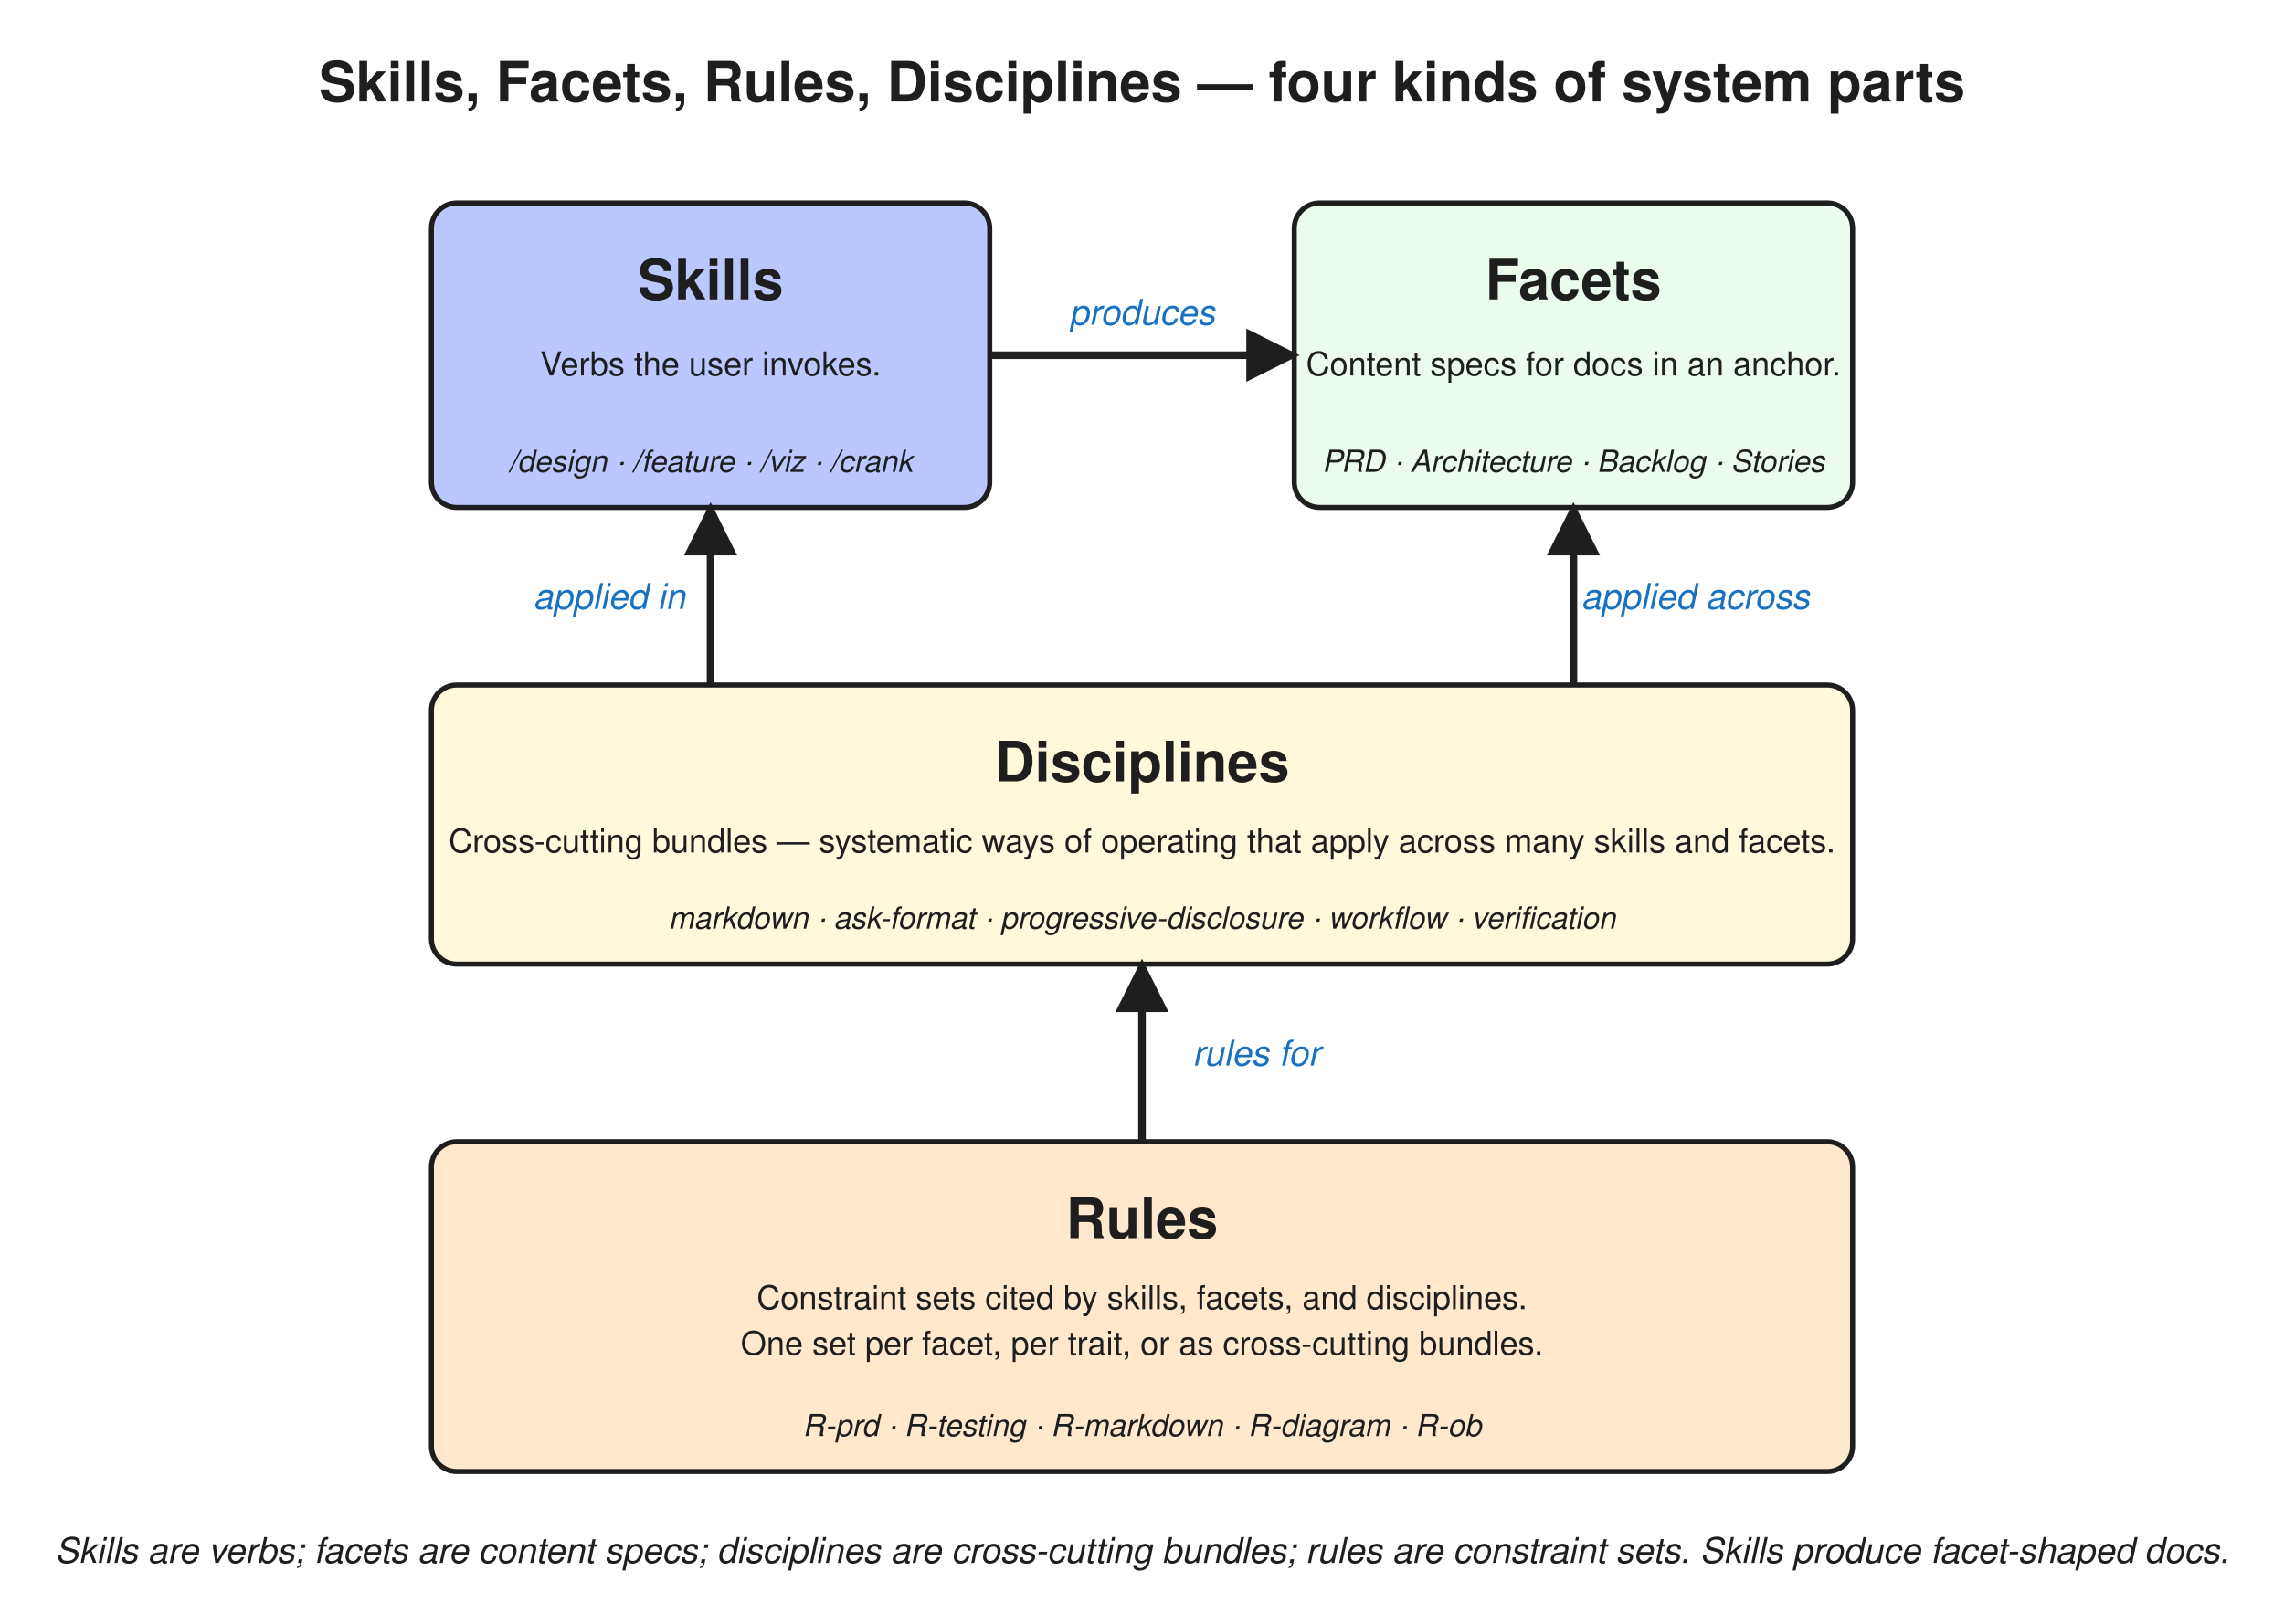
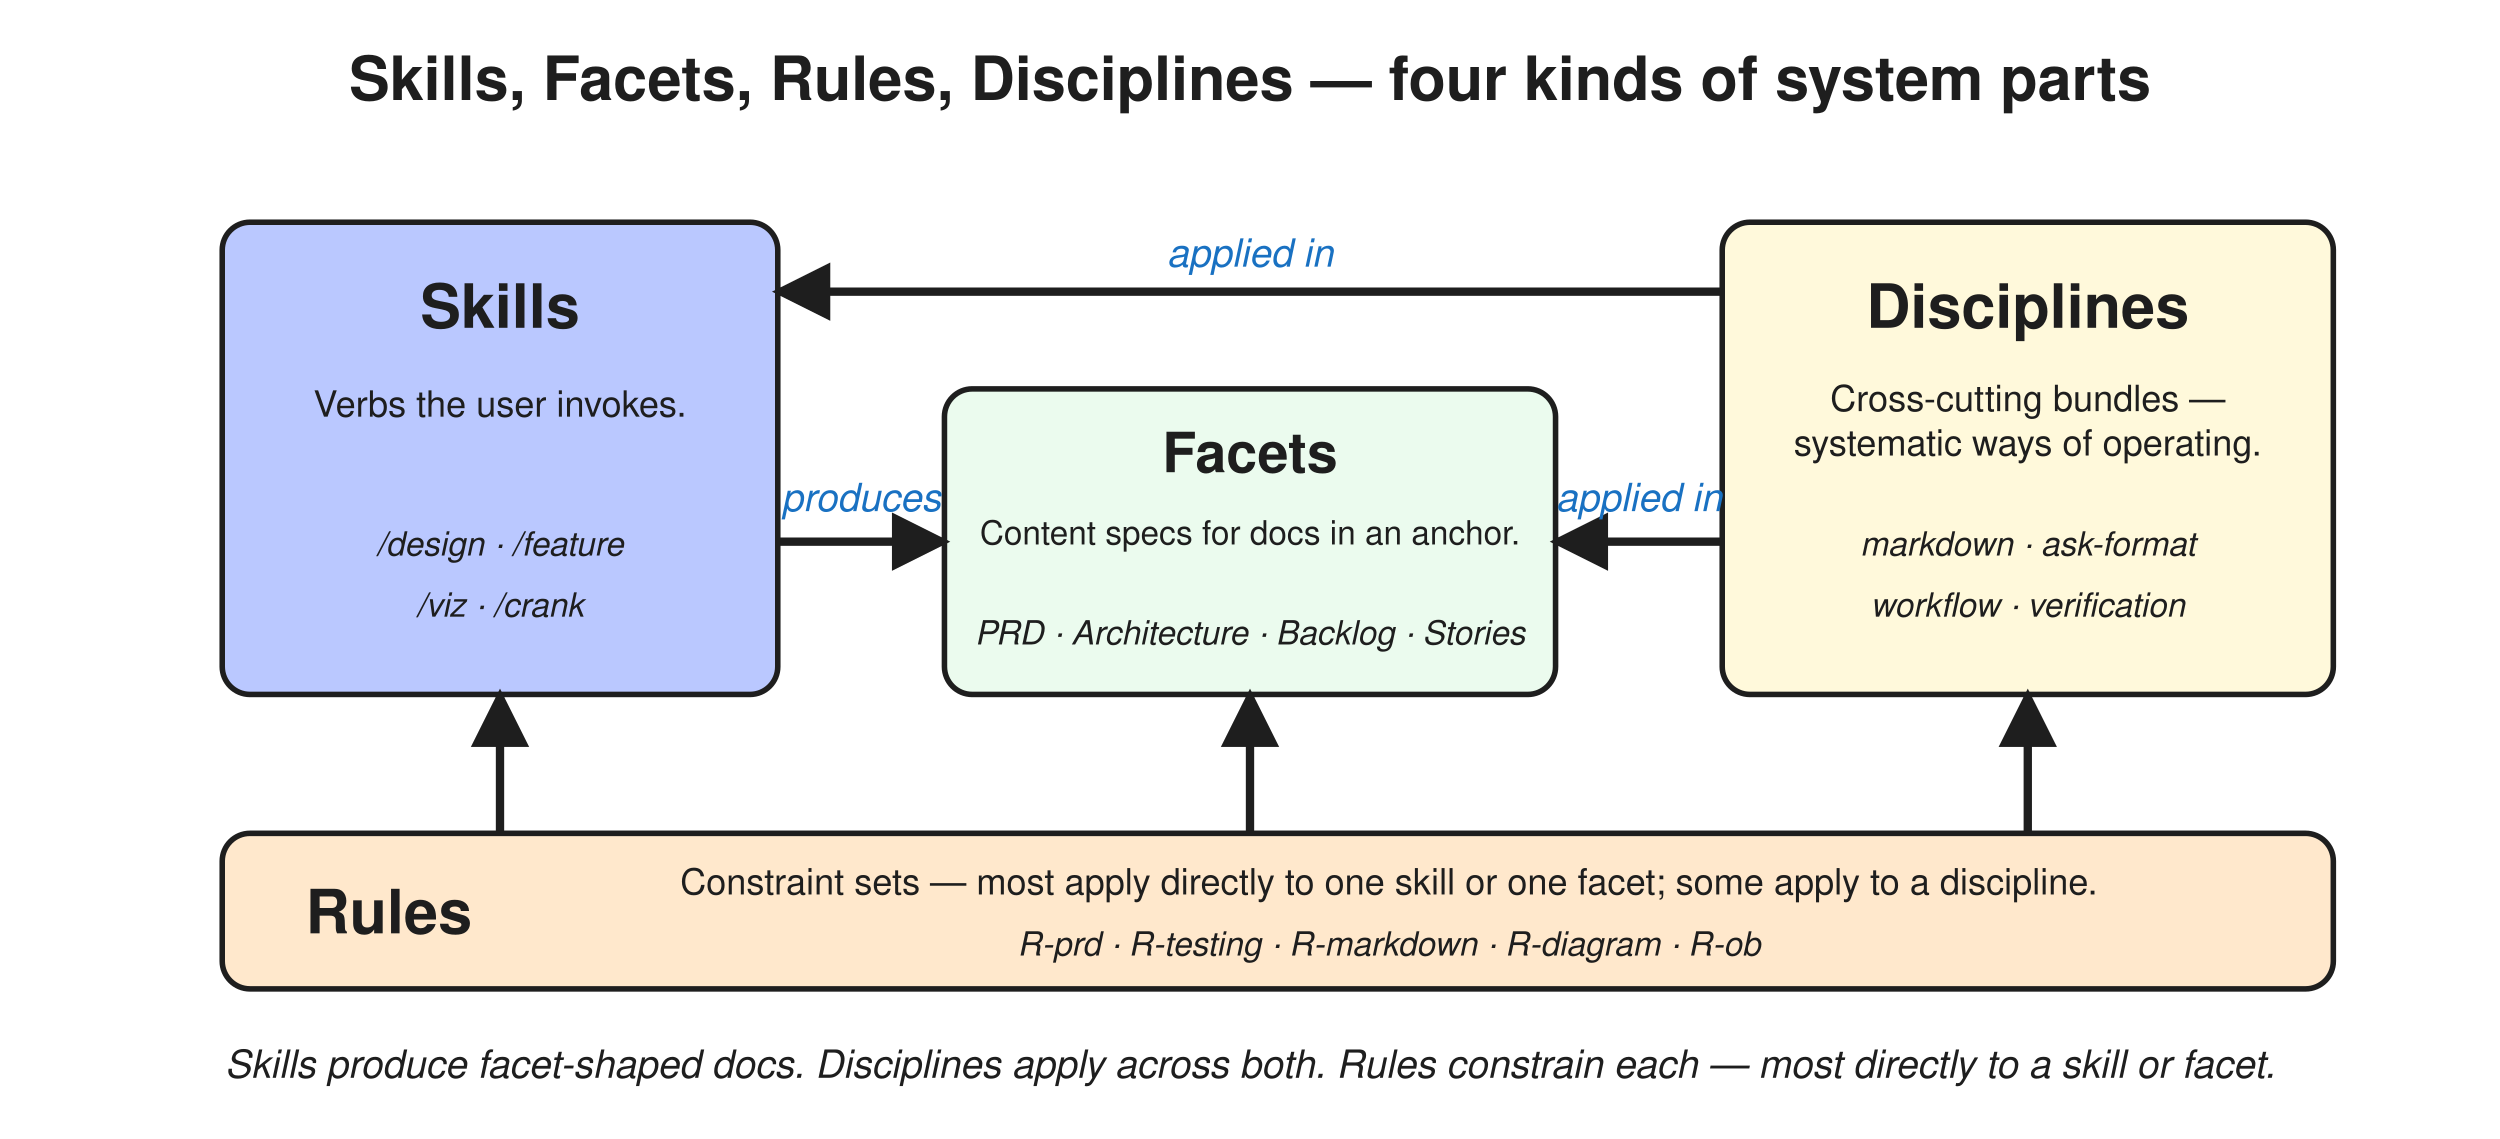
- <svg xmlns="http://www.w3.org/2000/svg" viewBox="0 0 900 640" width="900" height="640" style="background:white" font-family="Helvetica, Arial, sans-serif">
+ <svg xmlns="http://www.w3.org/2000/svg" viewBox="0 0 900 410" width="900" height="410" style="background:white" font-family="Helvetica, Arial, sans-serif">
  <defs>
    <marker id="arrowhead" viewBox="0 0 10 10" refX="9" refY="5" markerWidth="7" markerHeight="7" orient="auto-start-reverse">
      <polygon points="0,0 10,5 0,10" fill="#1e1e1e" />
    </marker>
  </defs>
-   <text id="title" x="450" y="40" font-size="22" font-weight="600" text-anchor="middle" fill="#1e1e1e">Skills, Facets, Rules, Disciplines — four kinds of system parts</text>
-   <rect id="skills-box" x="170" y="80" width="220" height="120" rx="10" fill="#bac8ff" stroke="#1e1e1e" stroke-width="2" />
-   <text id="skills-title" x="280" y="118" font-size="22" font-weight="600" text-anchor="middle" fill="#1e1e1e">Skills</text>
-   <text id="skills-desc" x="280" y="148" font-size="13" text-anchor="middle" fill="#1e1e1e">Verbs the user invokes.</text>
-   <text id="skills-examples" x="280" y="186" font-size="12" font-style="italic" text-anchor="middle" fill="#1e1e1e">/design · /feature · /viz · /crank</text>
-   <rect id="facets-box" x="510" y="80" width="220" height="120" rx="10" fill="#ebfbee" stroke="#1e1e1e" stroke-width="2" />
-   <text id="facets-title" x="620" y="118" font-size="22" font-weight="600" text-anchor="middle" fill="#1e1e1e">Facets</text>
-   <text id="facets-desc" x="620" y="148" font-size="13" text-anchor="middle" fill="#1e1e1e">Content specs for docs in an anchor.</text>
-   <text id="facets-examples" x="620" y="186" font-size="12" font-style="italic" text-anchor="middle" fill="#1e1e1e">PRD · Architecture · Backlog · Stories</text>
-   <rect id="disciplines-box" x="170" y="270" width="560" height="110" rx="10" fill="#fff9db" stroke="#1e1e1e" stroke-width="2" />
-   <text id="disciplines-title" x="450" y="308" font-size="22" font-weight="600" text-anchor="middle" fill="#1e1e1e">Disciplines</text>
-   <text id="disciplines-desc" x="450" y="336" font-size="13" text-anchor="middle" fill="#1e1e1e">Cross-cutting bundles — systematic ways of operating that apply across many skills and facets.</text>
-   <text id="disciplines-examples" x="450" y="366" font-size="12" font-style="italic" text-anchor="middle" fill="#1e1e1e">markdown · ask-format · progressive-disclosure · workflow · verification</text>
-   <rect id="rules-box" x="170" y="450" width="560" height="130" rx="10" fill="#ffe8cc" stroke="#1e1e1e" stroke-width="2" />
-   <text id="rules-title" x="450" y="488" font-size="22" font-weight="600" text-anchor="middle" fill="#1e1e1e">Rules</text>
-   <text id="rules-desc-1" x="450" y="516" font-size="13" text-anchor="middle" fill="#1e1e1e">Constraint sets cited by skills, facets, and disciplines.</text>
-   <text id="rules-desc-2" x="450" y="534" font-size="13" text-anchor="middle" fill="#1e1e1e">One set per facet, per trait, or as cross-cutting bundles.</text>
-   <text id="rules-examples" x="450" y="566" font-size="12" font-style="italic" text-anchor="middle" fill="#1e1e1e">R-prd · R-testing · R-markdown · R-diagram · R-ob</text>
-   <line id="arrow-skills-facets" x1="390" y1="140" x2="510" y2="140" stroke="#1e1e1e" stroke-width="3" marker-end="url(#arrowhead)" />
-   <text id="label-produces" x="450" y="128" font-size="14" font-style="italic" text-anchor="middle" fill="#1971c2">produces</text>
-   <line id="arrow-disc-skills" x1="280" y1="270" x2="280" y2="200" stroke="#1e1e1e" stroke-width="3" marker-end="url(#arrowhead)" />
-   <text id="label-applied-in" x="240" y="240" font-size="14" font-style="italic" text-anchor="middle" fill="#1971c2">applied in</text>
-   <line id="arrow-disc-facets" x1="620" y1="270" x2="620" y2="200" stroke="#1e1e1e" stroke-width="3" marker-end="url(#arrowhead)" />
-   <text id="label-applied-across" x="668" y="240" font-size="14" font-style="italic" text-anchor="middle" fill="#1971c2">applied across</text>
-   <line id="arrow-rules-disc" x1="450" y1="450" x2="450" y2="380" stroke="#1e1e1e" stroke-width="3" marker-end="url(#arrowhead)" />
-   <text id="label-rules-for" x="495" y="420" font-size="14" font-style="italic" text-anchor="middle" fill="#1971c2">rules for</text>
-   <text id="caption" x="450" y="616" font-size="14" font-style="italic" text-anchor="middle" fill="#1e1e1e">Skills are verbs; facets are content specs; disciplines are cross-cutting bundles; rules are constraint sets. Skills produce facet-shaped docs.</text>
+   <text id="title" x="450" y="36" font-size="22" font-weight="600" text-anchor="middle" fill="#1e1e1e">Skills, Facets, Rules, Disciplines — four kinds of system parts</text>
+   <rect id="skills-box" x="80" y="80" width="200" height="170" rx="10" fill="#bac8ff" stroke="#1e1e1e" stroke-width="2" />
+   <text id="skills-title" x="180" y="118" font-size="22" font-weight="600" text-anchor="middle" fill="#1e1e1e">Skills</text>
+   <text id="skills-desc" x="180" y="150" font-size="13" text-anchor="middle" fill="#1e1e1e">Verbs the user invokes.</text>
+   <text id="skills-examples-1" x="180" y="200" font-size="12" font-style="italic" text-anchor="middle" fill="#1e1e1e">/design · /feature</text>
+   <text id="skills-examples-2" x="180" y="222" font-size="12" font-style="italic" text-anchor="middle" fill="#1e1e1e">/viz · /crank</text>
+   <rect id="facets-box" x="340" y="140" width="220" height="110" rx="10" fill="#ebfbee" stroke="#1e1e1e" stroke-width="2" />
+   <text id="facets-title" x="450" y="170" font-size="20" font-weight="600" text-anchor="middle" fill="#1e1e1e">Facets</text>
+   <text id="facets-desc" x="450" y="196" font-size="12" text-anchor="middle" fill="#1e1e1e">Content specs for docs in an anchor.</text>
+   <text id="facets-examples" x="450" y="232" font-size="12" font-style="italic" text-anchor="middle" fill="#1e1e1e">PRD · Architecture · Backlog · Stories</text>
+   <rect id="disciplines-box" x="620" y="80" width="220" height="170" rx="10" fill="#fff9db" stroke="#1e1e1e" stroke-width="2" />
+   <text id="disciplines-title" x="730" y="118" font-size="22" font-weight="600" text-anchor="middle" fill="#1e1e1e">Disciplines</text>
+   <text id="disciplines-desc-1" x="730" y="148" font-size="13" text-anchor="middle" fill="#1e1e1e">Cross-cutting bundles —</text>
+   <text id="disciplines-desc-2" x="730" y="164" font-size="13" text-anchor="middle" fill="#1e1e1e">systematic ways of operating.</text>
+   <text id="disciplines-examples-1" x="730" y="200" font-size="12" font-style="italic" text-anchor="middle" fill="#1e1e1e">markdown · ask-format</text>
+   <text id="disciplines-examples-2" x="730" y="222" font-size="12" font-style="italic" text-anchor="middle" fill="#1e1e1e">workflow · verification</text>
+   <rect id="rules-box" x="80" y="300" width="760" height="56" rx="10" fill="#ffe8cc" stroke="#1e1e1e" stroke-width="2" />
+   <text id="rules-title" x="110" y="336" font-size="22" font-weight="600" text-anchor="start" fill="#1e1e1e">Rules</text>
+   <text id="rules-desc" x="500" y="322" font-size="13" text-anchor="middle" fill="#1e1e1e">Constraint sets — most apply directly to one skill or one facet; some apply to a discipline.</text>
+   <text id="rules-examples" x="500" y="344" font-size="12" font-style="italic" text-anchor="middle" fill="#1e1e1e">R-prd · R-testing · R-markdown · R-diagram · R-ob</text>
+   <line id="arrow-skills-facets" x1="280" y1="195" x2="340" y2="195" stroke="#1e1e1e" stroke-width="3" marker-end="url(#arrowhead)" />
+   <text id="label-produces" x="310" y="184" font-size="14" font-style="italic" text-anchor="middle" fill="#1971c2">produces</text>
+   <line id="arrow-disc-skills" x1="620" y1="105" x2="280" y2="105" stroke="#1e1e1e" stroke-width="3" marker-end="url(#arrowhead)" />
+   <text id="label-disc-skills" x="450" y="96" font-size="14" font-style="italic" text-anchor="middle" fill="#1971c2">applied in</text>
+   <line id="arrow-disc-facets" x1="620" y1="195" x2="560" y2="195" stroke="#1e1e1e" stroke-width="3" marker-end="url(#arrowhead)" />
+   <text id="label-disc-facets" x="590" y="184" font-size="14" font-style="italic" text-anchor="middle" fill="#1971c2">applied in</text>
+   <line id="arrow-rules-skills" x1="180" y1="300" x2="180" y2="250" stroke="#1e1e1e" stroke-width="3" marker-end="url(#arrowhead)" />
+   <line id="arrow-rules-facets" x1="450" y1="300" x2="450" y2="250" stroke="#1e1e1e" stroke-width="3" marker-end="url(#arrowhead)" />
+   <line id="arrow-rules-disc" x1="730" y1="300" x2="730" y2="250" stroke="#1e1e1e" stroke-width="3" marker-end="url(#arrowhead)" />
+   <text id="caption" x="450" y="388" font-size="14" font-style="italic" text-anchor="middle" fill="#1e1e1e">Skills produce facet-shaped docs. Disciplines apply across both. Rules constrain each — most directly to a skill or facet.</text>
</svg>
